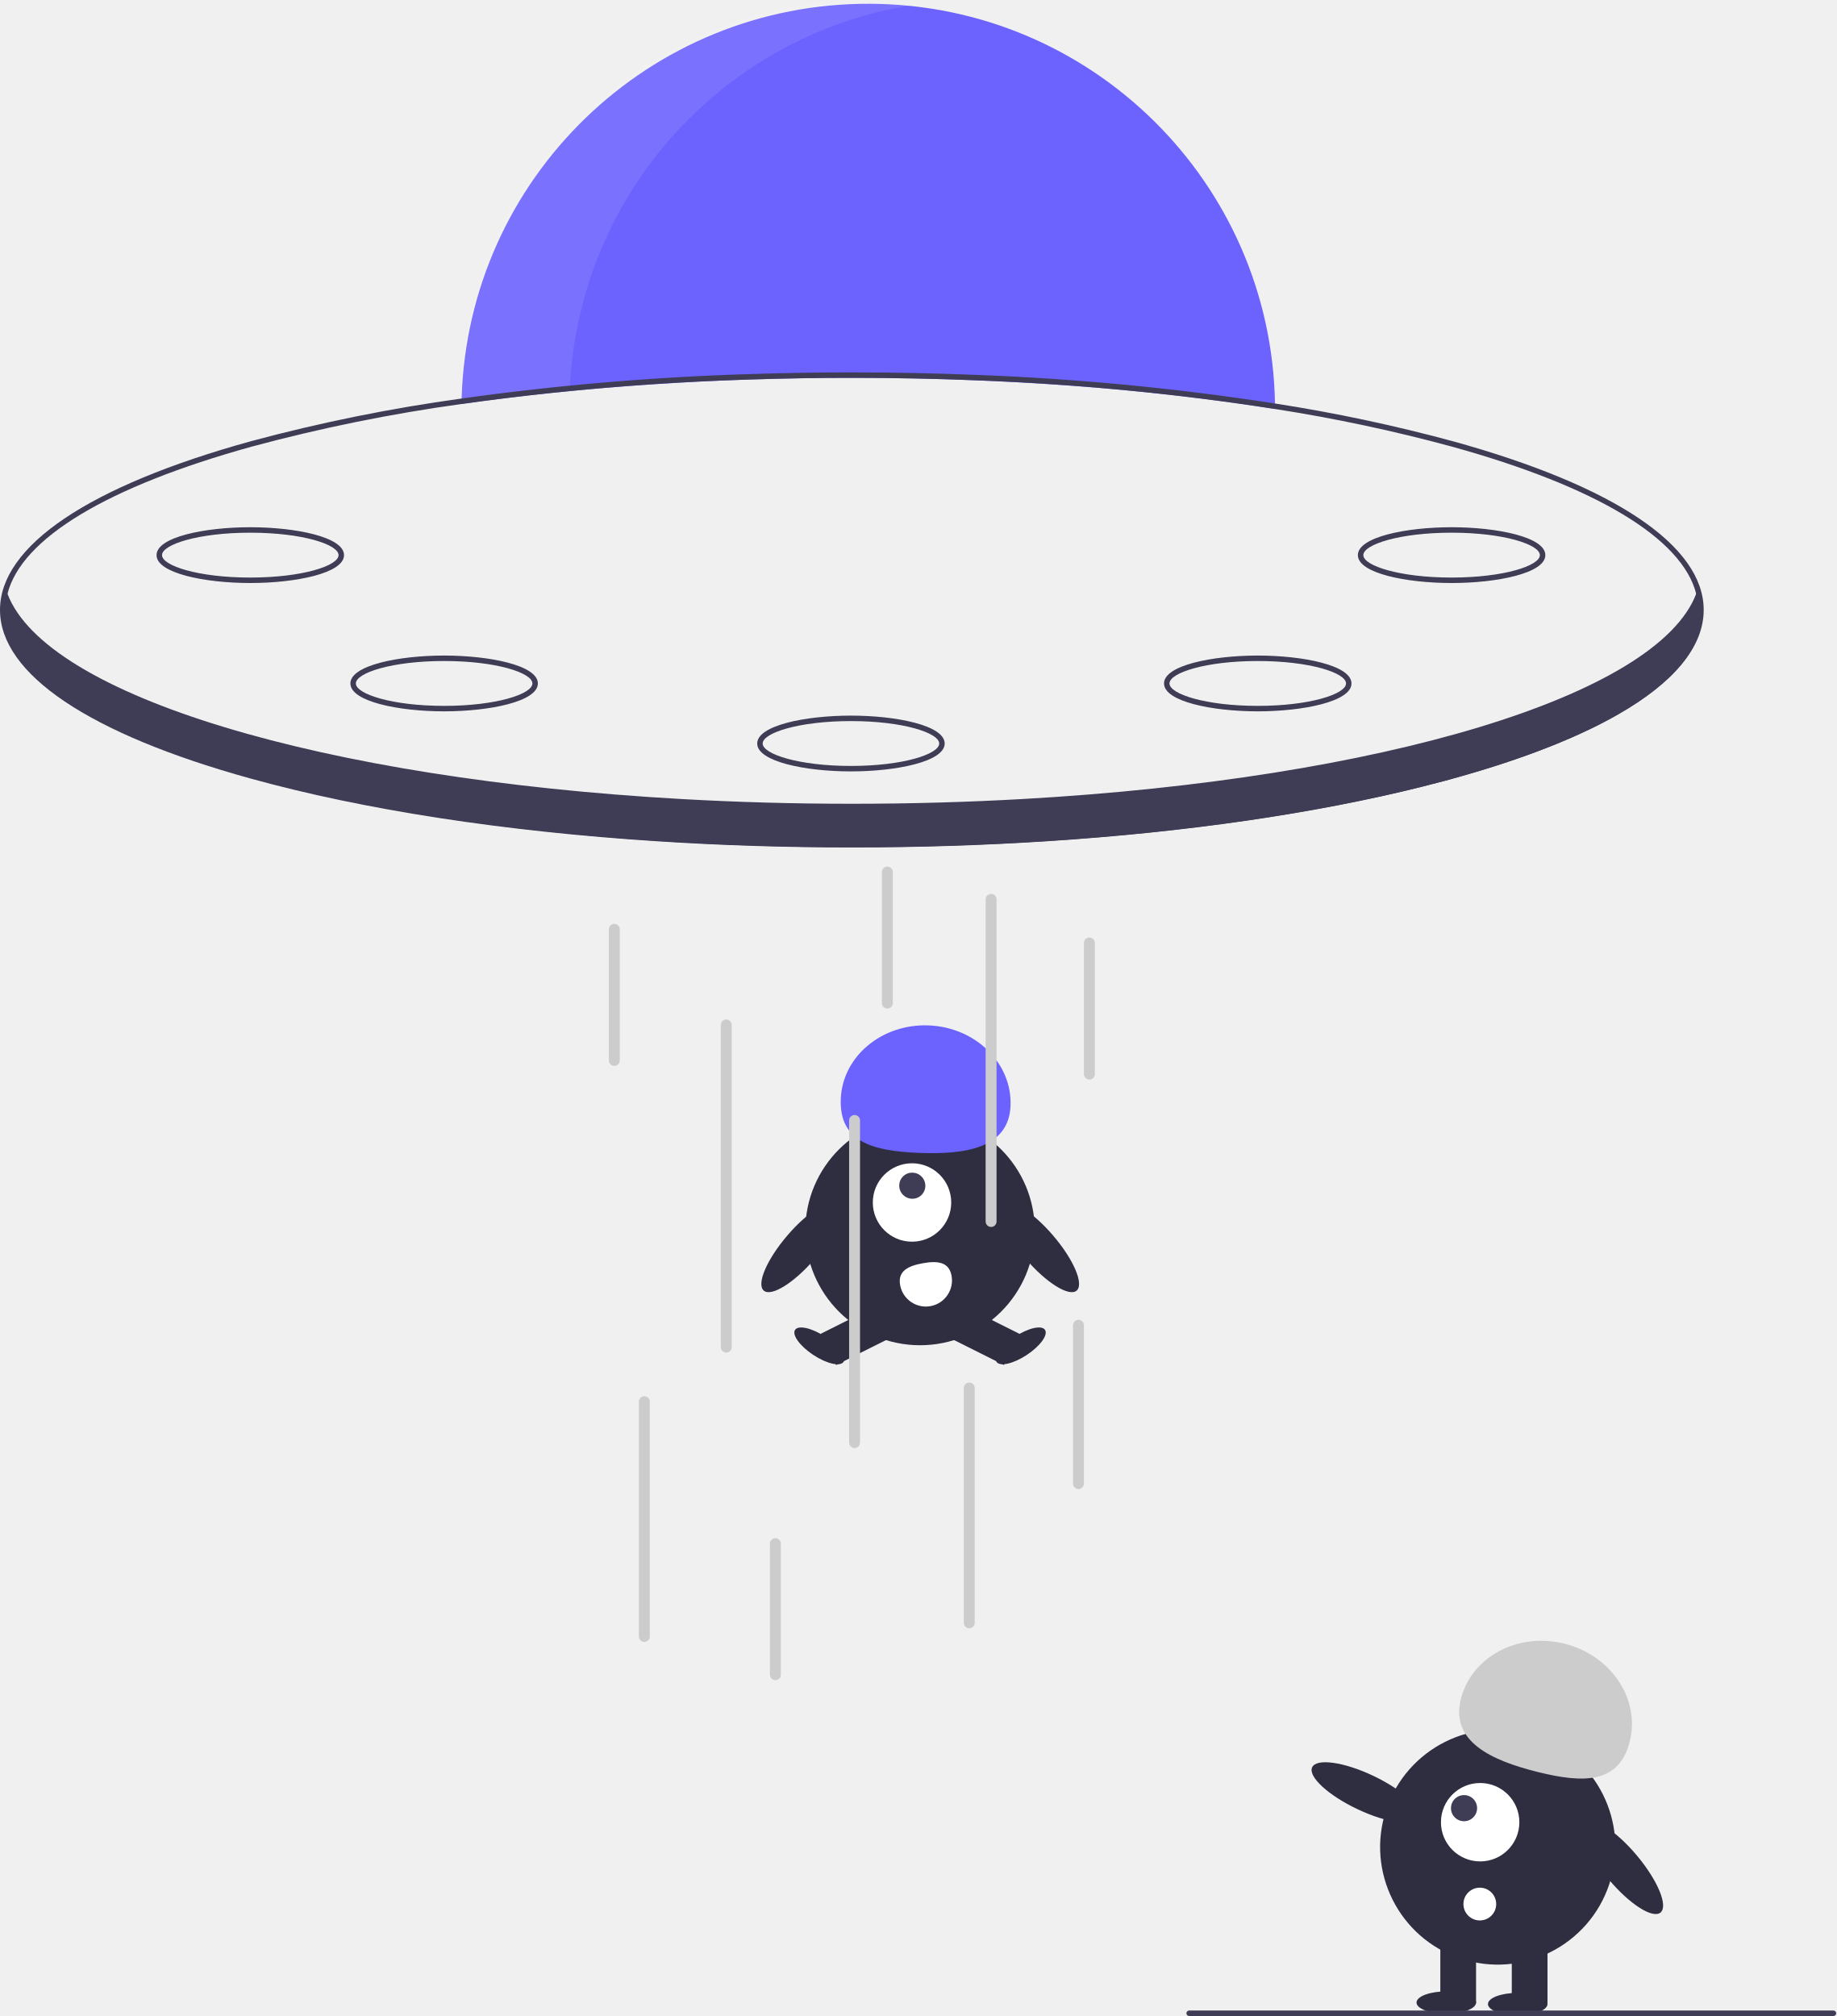
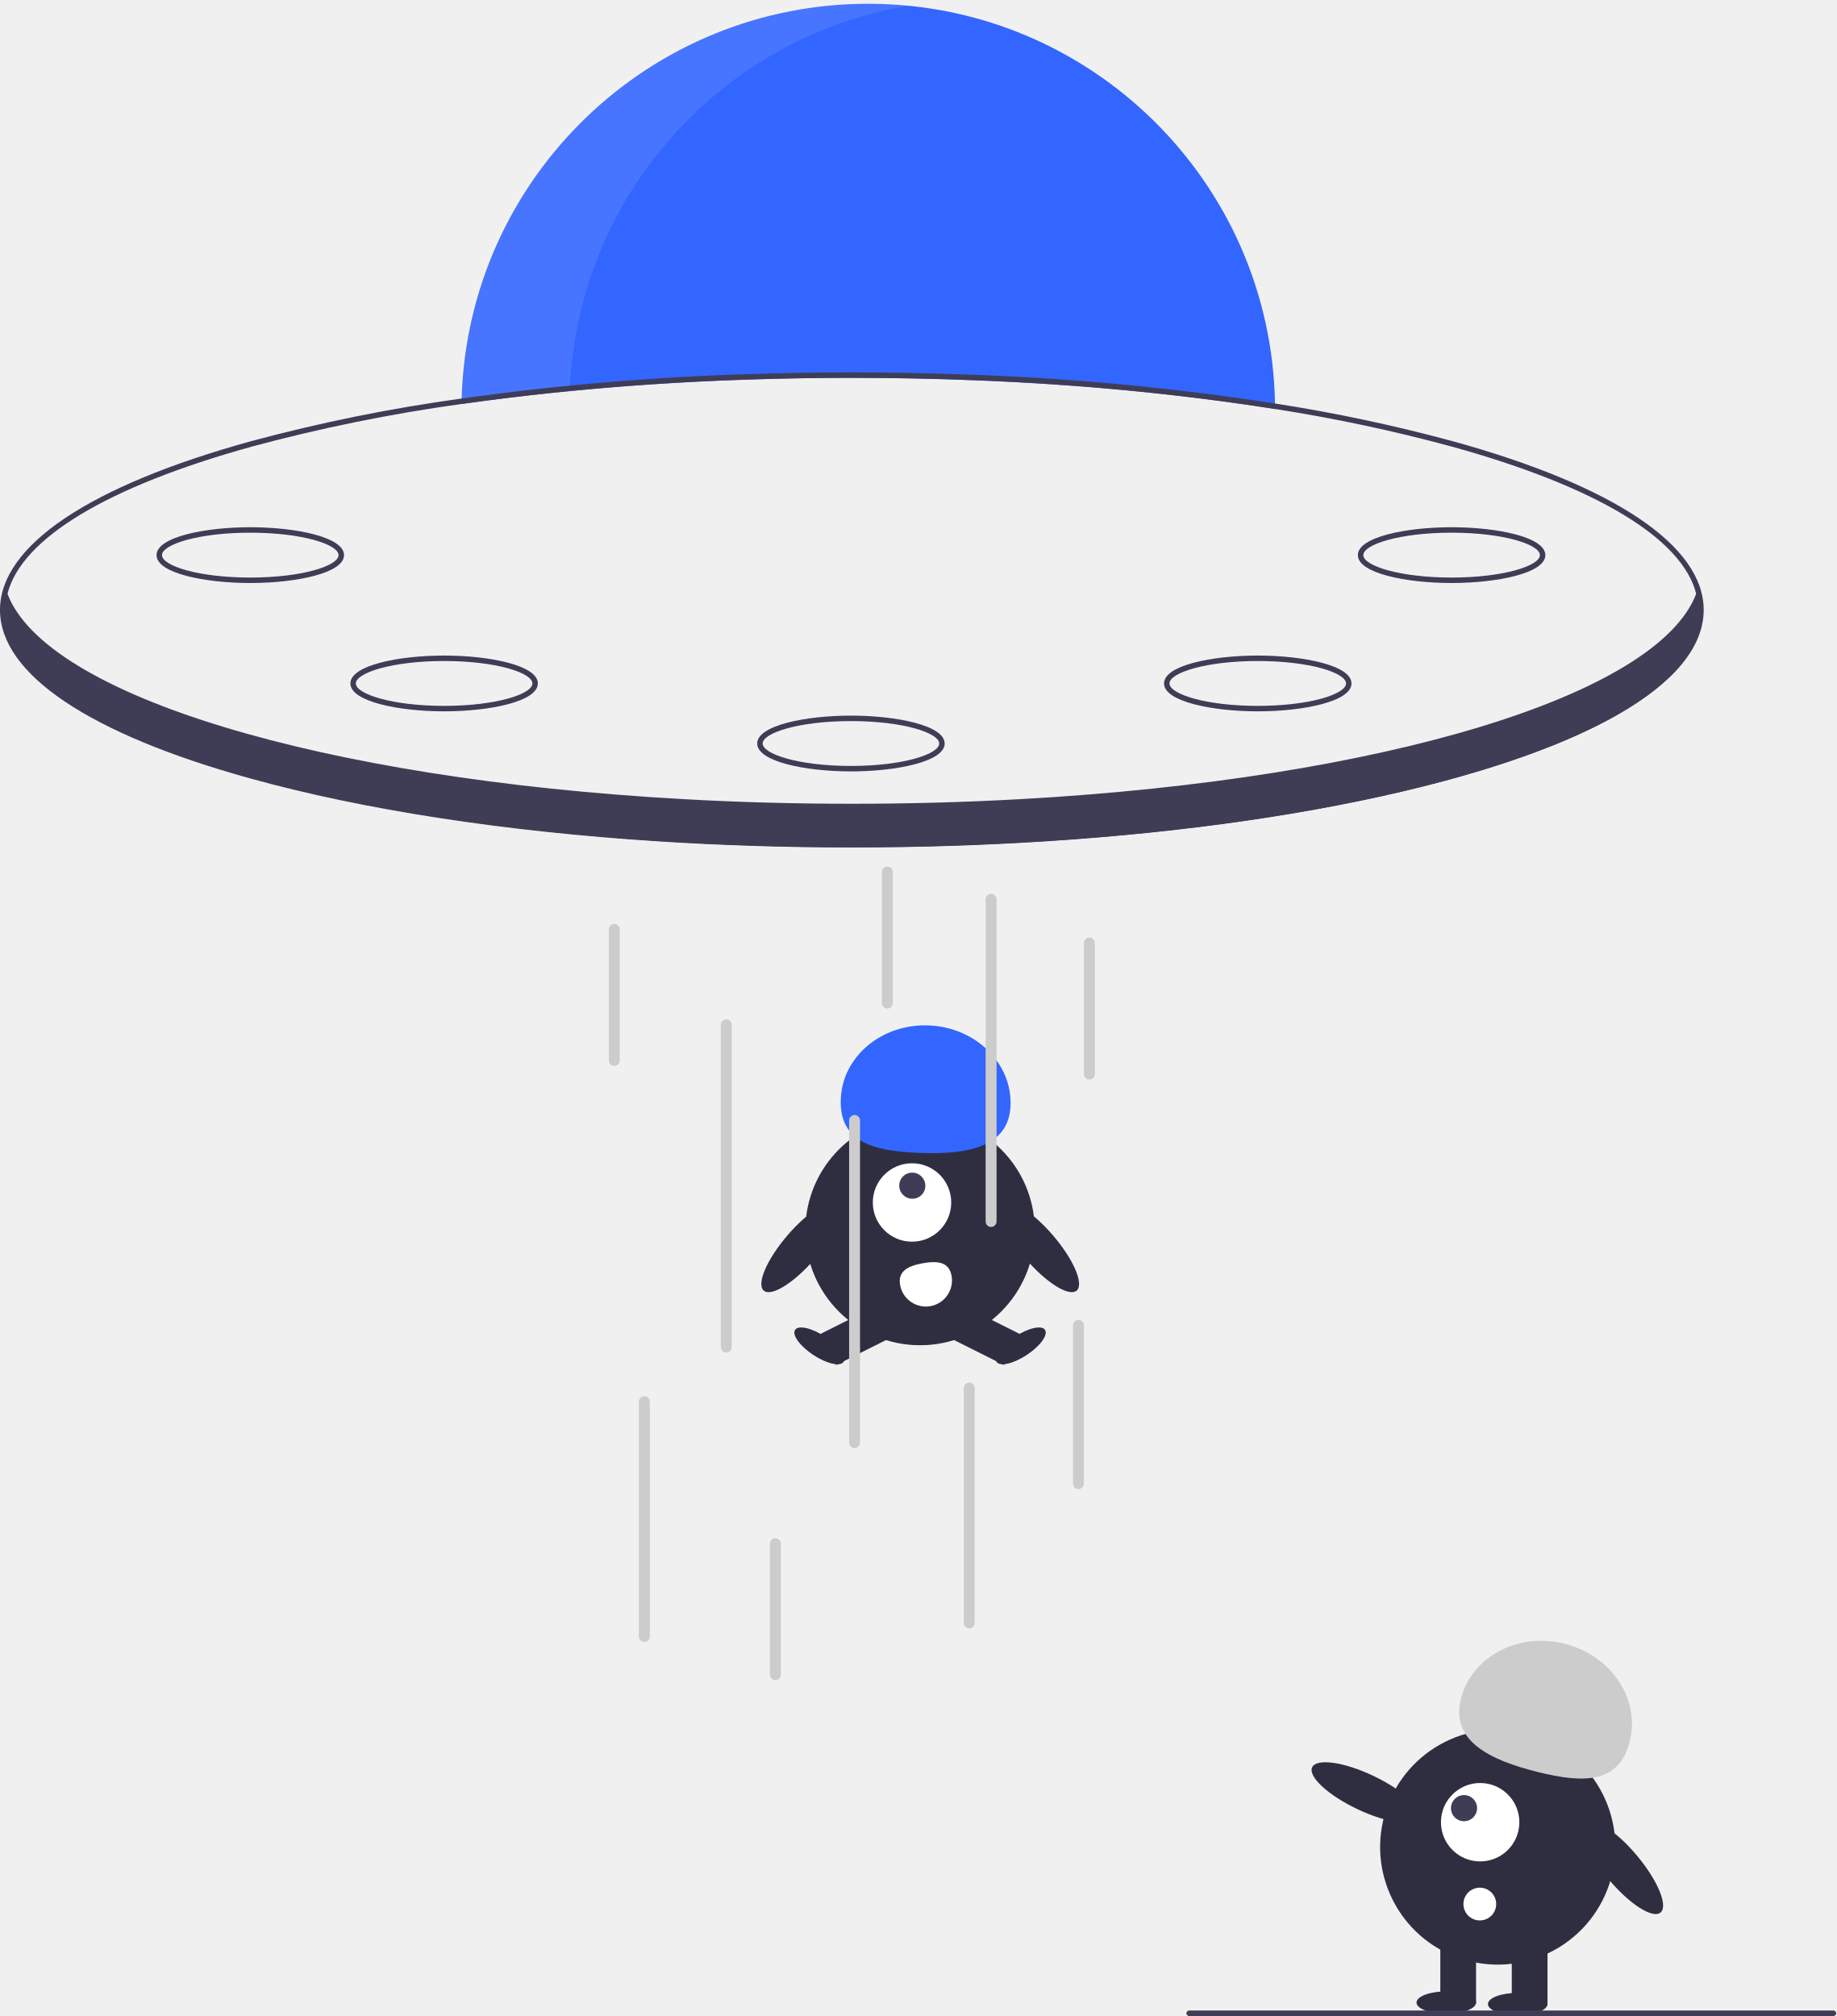
<svg xmlns="http://www.w3.org/2000/svg" data-name="Layer 1" width="672.532" height="738.394" viewBox="0 0 672.532 738.394">
-   <path d="M730.734,230.607c-46.62-7.44-99.71-11.41-155-11.41-50.6,0-99.35,3.32-142.98,9.58.01-.67.02-1.34.05-2.01a148.999,148.999,0,0,1,297.91,1.82C730.724,229.267,730.734,229.937,730.734,230.607Z" transform="translate(-263.7342 -80.80301)" fill="#6c63ff" />
+   <path d="M730.734,230.607c-46.62-7.44-99.71-11.41-155-11.41-50.6,0-99.35,3.32-142.98,9.58.01-.67.02-1.34.05-2.01a148.999,148.999,0,0,1,297.91,1.82C730.724,229.267,730.734,229.937,730.734,230.607Z" transform="translate(-263.7342 -80.80301)" fill="#3366FF" />
  <g opacity="0.1">
    <path d="M601.285,82.144A149.047,149.047,0,0,0,432.353,225.373c-.03.67-.04,1.34-.05,2.01,12.962-1.86,26.385-3.454,40.165-4.784A149.022,149.022,0,0,1,601.285,82.144Z" transform="translate(-263.7342 -80.80301)" fill="#fff" />
  </g>
  <path d="M795.914,242.427a600.121,600.121,0,0,0-65.2-13.84,943.364,943.364,0,0,0-108.74-10.45c-15.17-.62-30.62-.94-46.24-.94-12.38,0-24.66.2-36.77.6a973.29,973.29,0,0,0-106.16,8.97,624.292,624.292,0,0,0-77.25,15.66c-59.21,16.37-91.82,38.31-91.82,61.77s32.61,45.4,91.82,61.77c41.64,11.52,92.98,19.37,148.92,22.97,23.09,1.5,46.96,2.26,71.26,2.26,24.38,0,48.33-.77,71.49-2.27,50.91-3.29,98.01-10.1,137.43-20,.21-.06.41-.11.62-.16,2.66-.66,5.28-1.35,7.87-2.04.93-.26,1.85-.51,2.77-.76a.978.978,0,0,1,.16-.05c.88-.24,1.75-.49,2.62-.73,1.74-.5,3.46-.99,5.15-1.5.08-.02.15-.04.22-.06,1.47-.44,2.91-.88,4.34-1.32,1.17-.37,2.33-.73,3.48-1.1q1.261-.405,2.49-.81c.6-.2,1.19-.39,1.77-.59.79-.26,1.58-.53,2.36-.8.33-.11.66-.22.98-.34.75-.25,1.48-.51,2.21-.77.79-.28,1.58-.57,2.36-.85.65-.23,1.3-.47,1.94-.71.54-.21,1.07-.41,1.61-.61,1.47-.55,2.91-1.12,4.33-1.68.71-.29,1.42-.57,2.12-.86.69-.28,1.39-.57,2.07-.86q1.679-.705,3.3-1.41c.52-.24,1.05-.47,1.56-.69.39-.18.77-.35,1.16-.53.28-.12.56-.25.83-.38,1.01-.46,2.01-.93,2.99-1.4q5.64-2.7,10.53-5.52c20.45-11.71,31.24-24.7,31.24-38.2C887.734,280.737,855.124,258.797,795.914,242.427Zm-.54,121.62c-41.69,11.53-93.17,19.38-149.26,22.95-22.81,1.45-46.39,2.2-70.38,2.2-23.91,0-47.41-.74-70.15-2.19-56.18-3.56-107.74-11.41-149.49-22.96-58.27-16.12-90.36-37.37-90.36-59.85a24.118,24.118,0,0,1,.74-5.89c5.1-20.28,36.47-39.26,89.62-53.96a623.806,623.806,0,0,1,76.66-15.57,976.027,976.027,0,0,1,106.8-9q17.881-.585,36.18-.58c15.41,0,30.65.31,45.63.91a941.367,941.367,0,0,1,109.37,10.5A598.858,598.858,0,0,1,795.374,244.347c53.14,14.7,84.5,33.67,89.61,53.94a23.822,23.822,0,0,1,.75,5.91C885.734,326.677,853.644,347.927,795.374,364.047Z" transform="translate(-263.7342 -80.80301)" fill="#3f3d56" />
  <path d="M887.164,305.107c0,13.36-11.01,26-30.67,37.29-3.27,1.88-6.79,3.72-10.53,5.52-.98.47-1.98.94-2.99,1.4-.27.13-.55.26-.83.38-.39.18-.77.35-1.16.53-.51.22-1.04.45-1.56.69q-1.62.705-3.3,1.41c-.68.29-1.38.58-2.07.86-.7.29-1.41.57-2.12.86-1.42.56-2.86,1.13-4.33,1.68-.54.2-1.07.4-1.61.61-.64.24-1.29.48-1.94.71-.78.28-1.57.57-2.36.85-.73.26-1.46.52-2.21.77-.32.12-.65.23-.98.34-.78.27-1.57.54-2.36.8-.58.2-1.17.39-1.77.59q-1.23.405-2.49.81c-1.15.37-2.31.73-3.48,1.1-1.43.44-2.87.88-4.34,1.32-.07.02-.14.04-.22.06-1.69.51-3.41,1-5.15,1.5-.87.24-1.74.49-2.62.73a.978.978,0,0,0-.16.05c-.92.25-1.84.5-2.77.76-2.58.68-5.21,1.37-7.87,2.04-.21.05-.41.1-.62.16-38.35,9.58-85.4,16.56-137.47,19.93-22.81,1.47-46.59,2.25-71.02,2.25-24.65,0-48.63-.79-71.62-2.29-137.24-8.95-239.38-43.03-239.38-83.71a25.072,25.072,0,0,1,1.12-7.3c.06.17.12.33.19.5,14.27,37.48,115.54,67.77,246.94,75.16,20.13,1.14,40.98,1.73,62.32,1.73,21.43,0,42.36-.6,62.57-1.74,131.29-7.42,232.46-37.72,246.68-75.17q.36-.9.63-1.8A25.305,25.305,0,0,1,887.164,305.107Z" transform="translate(-263.7342 -80.80301)" fill="#3f3d56" />
  <path d="M355.404,294.343c-16.643,0-34.331-3.581-34.331-10.217s17.688-10.217,34.331-10.217,34.331,3.581,34.331,10.217S372.046,294.343,355.404,294.343Zm0-18.434c-19.053,0-32.331,4.331-32.331,8.217s13.278,8.217,32.331,8.217,32.331-4.331,32.331-8.217S374.457,275.909,355.404,275.909Z" transform="translate(-263.7342 -80.80301)" fill="#3f3d56" />
  <path d="M426.403,341.343c-16.643,0-34.331-3.581-34.331-10.217s17.688-10.217,34.331-10.217c16.643,0,34.331,3.581,34.331,10.217S443.046,341.343,426.403,341.343Zm0-18.434c-19.053,0-32.331,4.331-32.331,8.217s13.278,8.217,32.331,8.217,32.331-4.331,32.331-8.217S445.456,322.909,426.403,322.909Z" transform="translate(-263.7342 -80.80301)" fill="#3f3d56" />
  <path d="M795.403,294.343c-16.643,0-34.331-3.581-34.331-10.217s17.688-10.217,34.331-10.217c16.643,0,34.331,3.581,34.331,10.217S812.046,294.343,795.403,294.343Zm0-18.434c-19.053,0-32.331,4.331-32.331,8.217s13.278,8.217,32.331,8.217,32.331-4.331,32.331-8.217S814.456,275.909,795.403,275.909Z" transform="translate(-263.7342 -80.80301)" fill="#3f3d56" />
  <path d="M724.403,341.343c-16.643,0-34.331-3.581-34.331-10.217s17.688-10.217,34.331-10.217c16.643,0,34.331,3.581,34.331,10.217S741.046,341.343,724.403,341.343Zm0-18.434c-19.053,0-32.331,4.331-32.331,8.217s13.278,8.217,32.331,8.217,32.331-4.331,32.331-8.217S743.456,322.909,724.403,322.909Z" transform="translate(-263.7342 -80.80301)" fill="#3f3d56" />
  <path d="M575.403,363.343c-16.643,0-34.331-3.581-34.331-10.217s17.688-10.217,34.331-10.217c16.643,0,34.331,3.581,34.331,10.217S592.046,363.343,575.403,363.343Zm0-18.434c-19.053,0-32.331,4.331-32.331,8.217s13.278,8.217,32.331,8.217,32.331-4.331,32.331-8.217S594.456,344.909,575.403,344.909Z" transform="translate(-263.7342 -80.80301)" fill="#3f3d56" />
  <circle cx="336.978" cy="450.704" r="42.012" fill="#2f2e41" />
  <rect x="565.937" y="563.554" width="22.868" height="12.763" transform="translate(-457.8202 238.0583) rotate(-26.60099)" fill="#2f2e41" />
  <ellipse cx="563.82" cy="573.748" rx="3.989" ry="10.636" transform="translate(-489.2755 647.8291) rotate(-56.60122)" fill="#2f2e41" />
  <rect x="617.672" y="558.502" width="12.763" height="22.868" transform="translate(-428.7216 791.9256) rotate(-63.39901)" fill="#2f2e41" />
  <ellipse cx="637.604" cy="573.748" rx="10.636" ry="3.989" transform="translate(-474.2674 364.9233) rotate(-33.39878)" fill="#2f2e41" />
  <circle cx="334.037" cy="440.428" r="14.359" fill="#fff" />
  <ellipse cx="597.87" cy="515.084" rx="4.766" ry="4.8" transform="translate(-452.8417 492.8192) rotate(-45)" fill="#3f3d56" />
-   <path d="M633.854,485.802c.632-15.554-12.773-28.728-29.941-29.425s-31.597,11.346-32.229,26.9,11.302,19.087,28.47,19.785S633.222,501.356,633.854,485.802Z" transform="translate(-263.7342 -80.80301)" fill="#6c63ff" />
+   <path d="M633.854,485.802c.632-15.554-12.773-28.728-29.941-29.425s-31.597,11.346-32.229,26.9,11.302,19.087,28.47,19.785S633.222,501.356,633.854,485.802Z" transform="translate(-263.7342 -80.80301)" fill="#3366FF" />
  <ellipse cx="644.388" cy="537.568" rx="6.594" ry="21.006" transform="translate(-458.4377 468.6175) rotate(-40.64516)" fill="#2f2e41" />
  <ellipse cx="557.154" cy="537.568" rx="21.006" ry="6.594" transform="translate(-477.3791 529.3527) rotate(-49.35484)" fill="#2f2e41" />
  <path d="M612.251,548.064a9.572,9.572,0,0,1-18.835,3.429l-.003-.018c-.942-5.202,3.08-7.043,8.283-7.985S611.309,542.862,612.251,548.064Z" transform="translate(-263.7342 -80.80301)" fill="#fff" />
  <path d="M529.734,576.197a2,2,0,0,1-2-2v-118a2,2,0,0,1,4,0v118A2,2,0,0,1,529.734,576.197Z" transform="translate(-263.7342 -80.80301)" fill="#ccc" />
  <path d="M499.734,682.197a2,2,0,0,1-2-2v-86a2,2,0,1,1,4,0v86A2,2,0,0,1,499.734,682.197Z" transform="translate(-263.7342 -80.80301)" fill="#ccc" />
  <path d="M576.734,611.197a2,2,0,0,1-2-2v-118a2,2,0,1,1,4,0v118A2,2,0,0,1,576.734,611.197Z" transform="translate(-263.7342 -80.80301)" fill="#ccc" />
  <path d="M547.734,696.197a2,2,0,0,1-2-2v-48a2,2,0,1,1,4,0v48A2,2,0,0,1,547.734,696.197Z" transform="translate(-263.7342 -80.80301)" fill="#ccc" />
  <path d="M588.734,450.197a2,2,0,0,1-2-2v-48a2,2,0,0,1,4,0v48A2,2,0,0,1,588.734,450.197Z" transform="translate(-263.7342 -80.80301)" fill="#ccc" />
  <path d="M488.734,471.197a2,2,0,0,1-2-2v-48a2,2,0,0,1,4,0v48A2,2,0,0,1,488.734,471.197Z" transform="translate(-263.7342 -80.80301)" fill="#ccc" />
  <path d="M662.734,476.197a2,2,0,0,1-2-2v-48a2,2,0,1,1,4,0v48A2,2,0,0,1,662.734,476.197Z" transform="translate(-263.7342 -80.80301)" fill="#ccc" />
  <path d="M658.734,626.197a2,2,0,0,1-2-2v-58a2,2,0,1,1,4,0v58A2,2,0,0,1,658.734,626.197Z" transform="translate(-263.7342 -80.80301)" fill="#ccc" />
  <path d="M618.734,677.197a2,2,0,0,1-2-2v-86a2,2,0,1,1,4,0v86A2,2,0,0,1,618.734,677.197Z" transform="translate(-263.7342 -80.80301)" fill="#ccc" />
  <path d="M626.734,530.197a2,2,0,0,1-2-2v-118a2,2,0,1,1,4,0v118A2,2,0,0,1,626.734,530.197Z" transform="translate(-263.7342 -80.80301)" fill="#ccc" />
  <ellipse cx="858.104" cy="764.783" rx="6.76" ry="21.534" transform="translate(-554.5318 648.4649) rotate(-39.93837)" fill="#2f2e41" />
  <circle cx="812.297" cy="757.305" r="43.067" transform="translate(-426.7515 1207.633) rotate(-71.56505)" fill="#2f2e41" />
  <rect x="553.707" y="710.302" width="13.084" height="23.442" fill="#2f2e41" />
  <rect x="527.54" y="710.302" width="13.084" height="23.442" fill="#2f2e41" />
  <ellipse cx="555.888" cy="734.016" rx="10.903" ry="4.089" fill="#2f2e41" />
  <ellipse cx="529.72" cy="733.471" rx="10.903" ry="4.089" fill="#2f2e41" />
  <path d="M798.774,703.169c3.846-15.487,20.821-24.601,37.915-20.356s27.834,20.24,23.989,35.727-16.604,15.537-33.698,11.292S794.928,718.656,798.774,703.169Z" transform="translate(-263.7342 -80.80301)" fill="#ccc" />
  <ellipse cx="763.788" cy="737.322" rx="6.76" ry="21.534" transform="translate(-493.4425 1030.659) rotate(-64.62574)" fill="#2f2e41" />
  <circle cx="542.124" cy="667.415" r="14.359" fill="#fff" />
  <circle cx="536.222" cy="662.268" r="4.786" fill="#3f3d56" />
  <circle cx="542" cy="697.394" r="6" fill="#fff" />
  <path d="M935.266,819.197h-236a1,1,0,0,1,0-2h236a1,1,0,0,1,0,2Z" transform="translate(-263.7342 -80.80301)" fill="#3f3d56" />
</svg>
